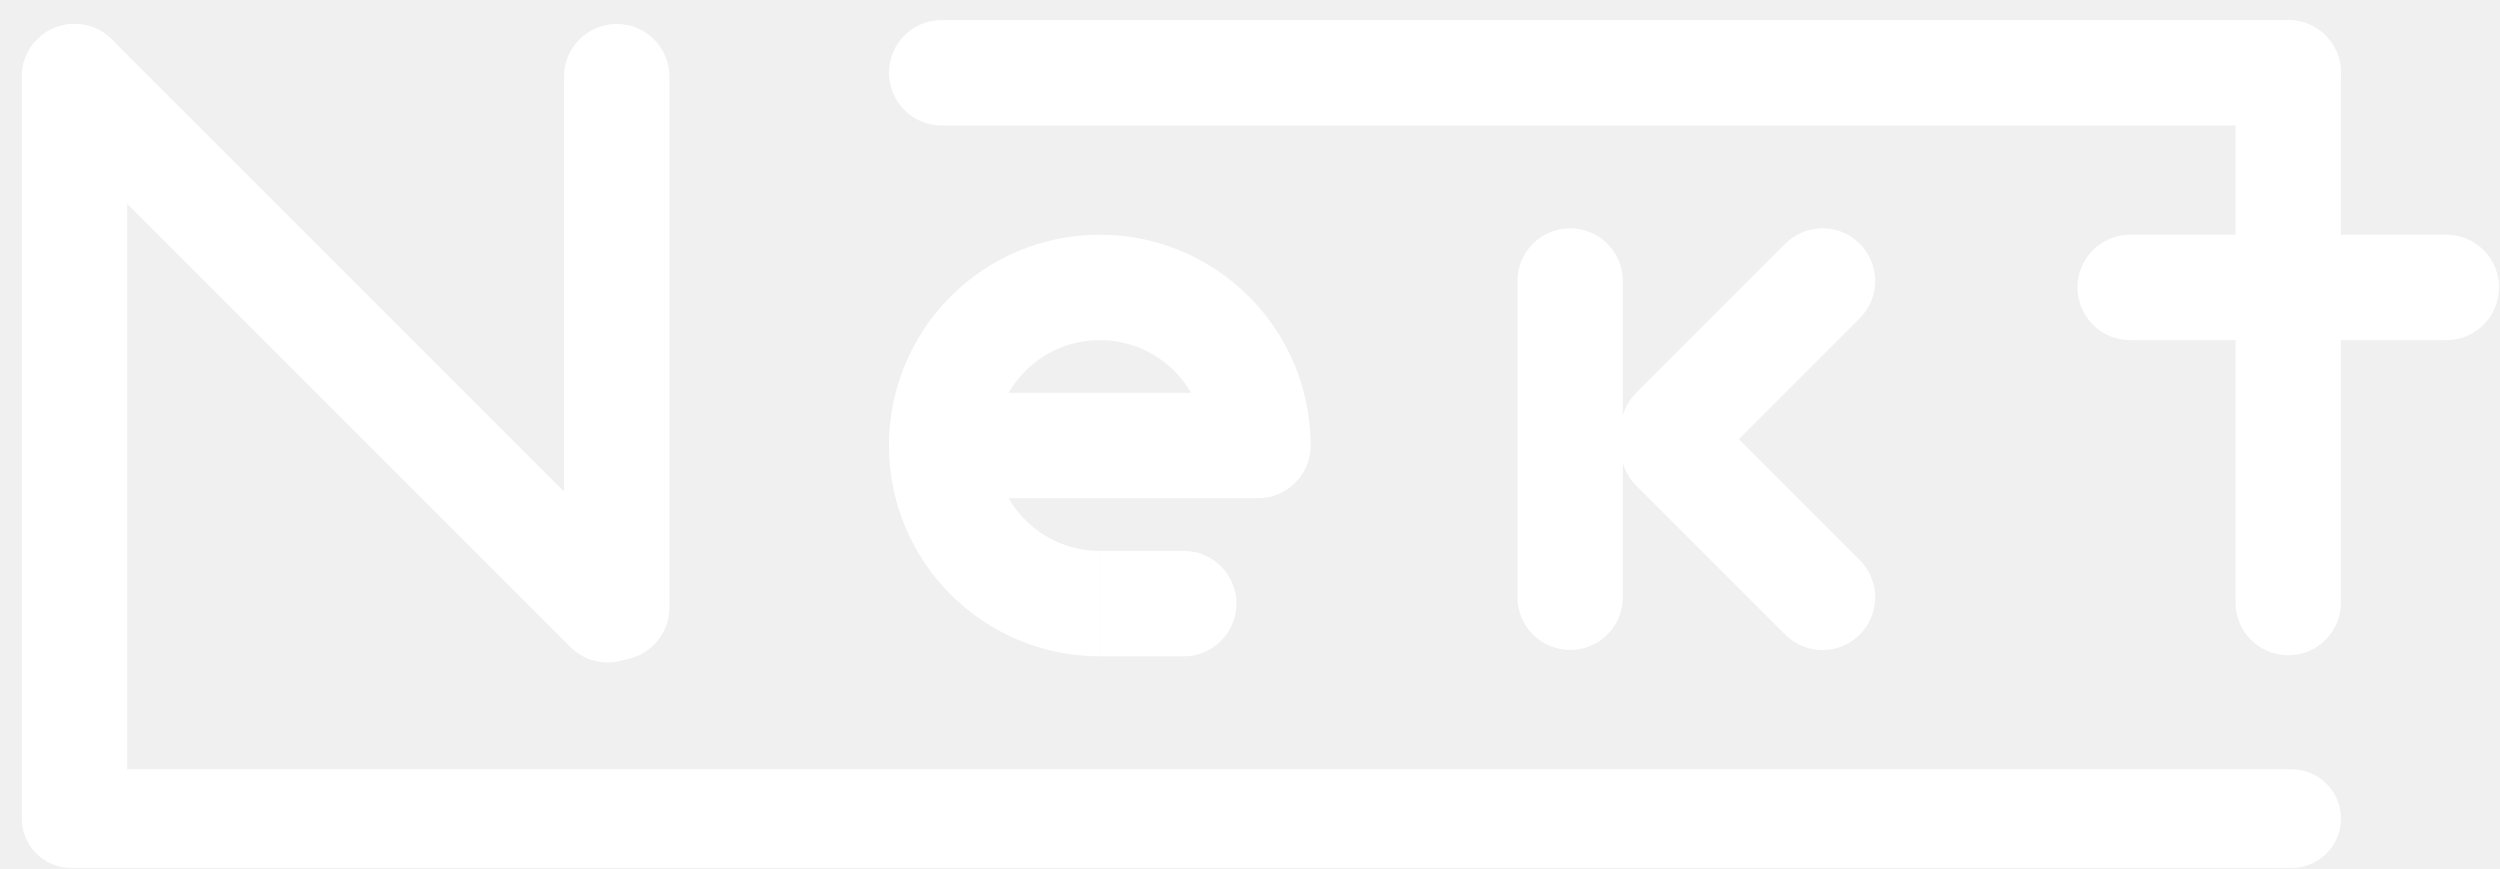
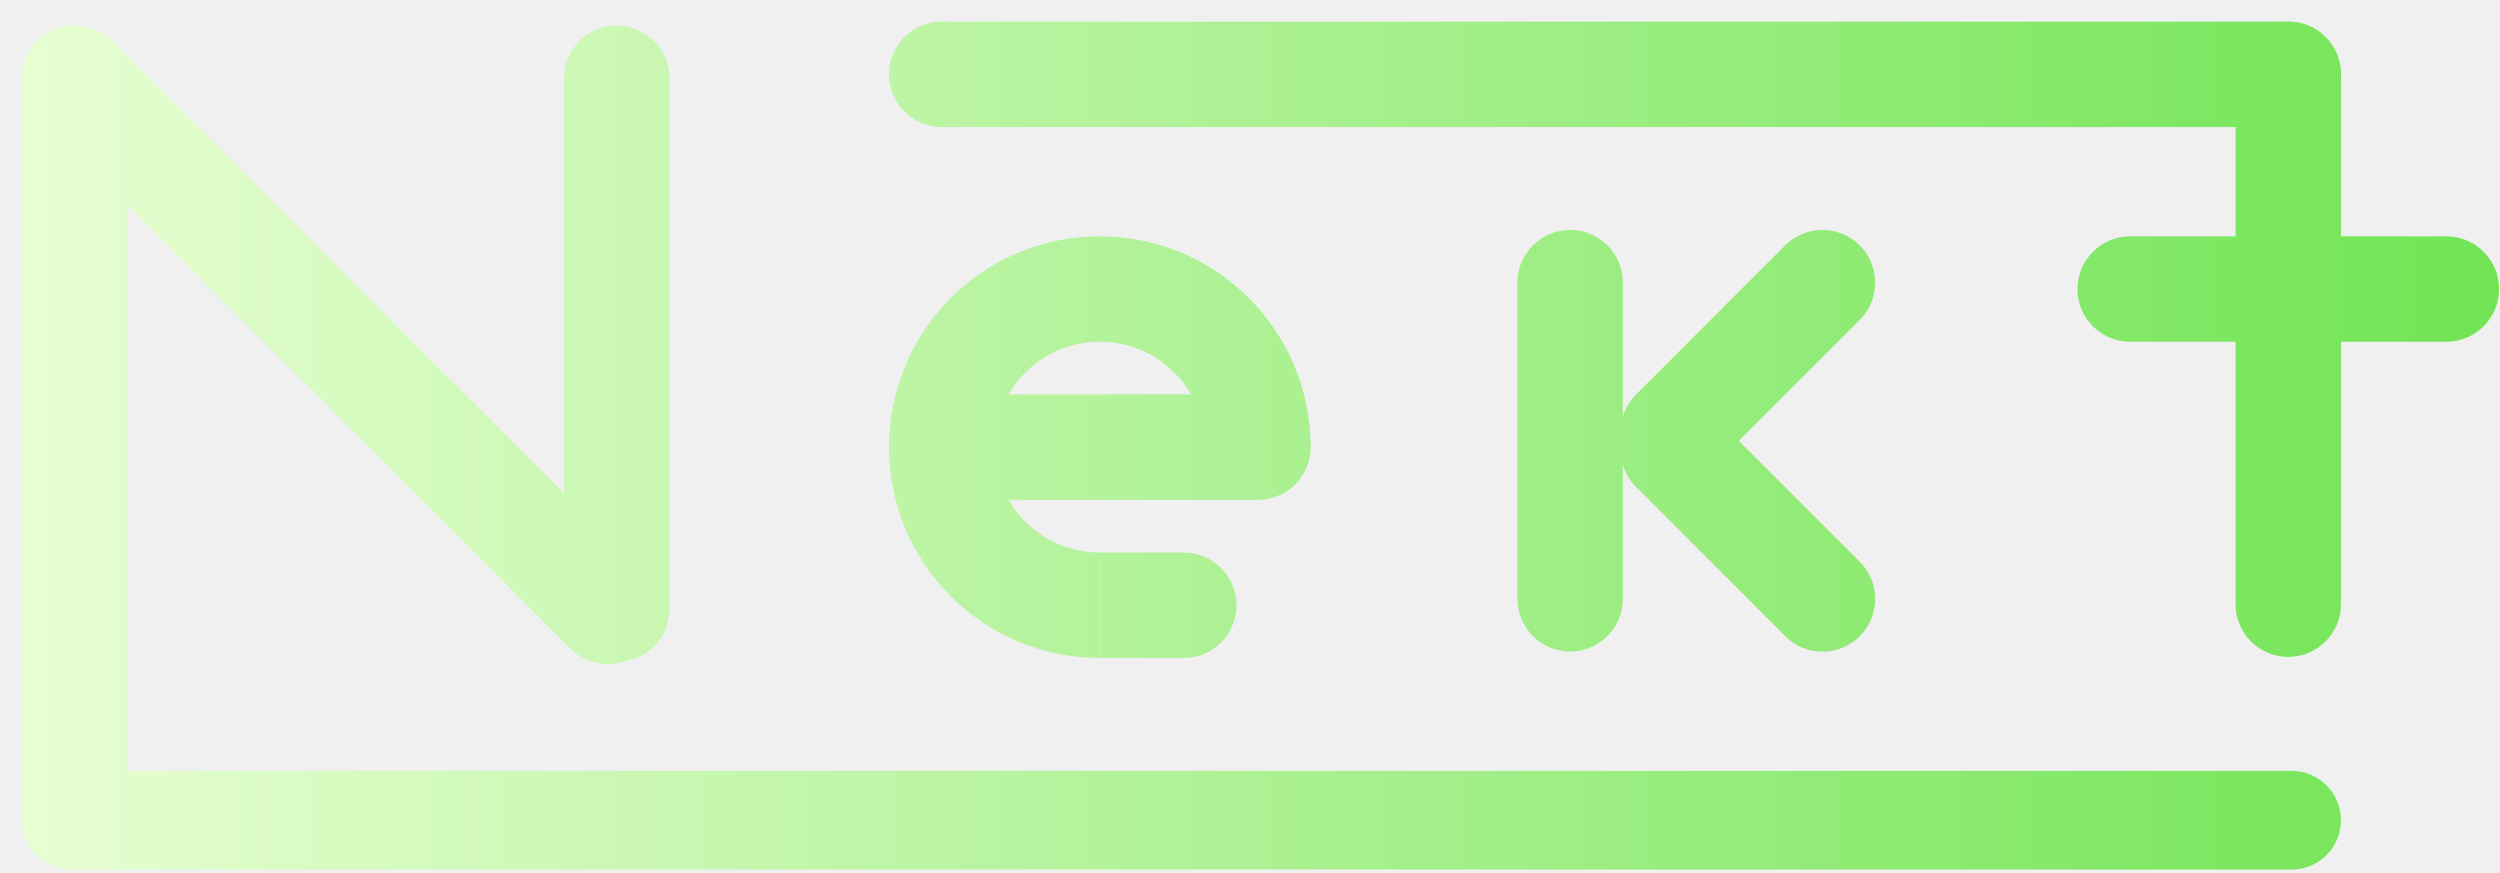
- <svg xmlns="http://www.w3.org/2000/svg" width="593" height="206" viewBox="0 0 593 206" fill="none">
-   <rect x="133.788" y="5.678" width="25" height="150.918" rx="12.5" fill="white" />
-   <rect x="5.178" y="5.678" width="25" height="200" rx="12.5" fill="white" />
-   <rect y="18.178" width="25" height="203.839" rx="12.5" transform="rotate(-45 0 18.1777)" fill="white" />
-   <path d="M260.868 55.678C288.482 55.678 310.867 78.064 310.868 105.678H285.883C285.883 91.871 274.69 80.678 260.883 80.678C247.076 80.678 235.883 91.871 235.883 105.678C235.883 119.48 247.068 130.668 260.868 130.677V155.678C233.253 155.678 210.868 133.292 210.868 105.678C210.868 78.064 233.253 55.678 260.868 55.678Z" fill="white" />
-   <rect x="210.883" y="118.178" width="25" height="100" rx="12.5" transform="rotate(-90 210.883 118.178)" fill="white" />
-   <rect x="359.938" y="54.161" width="25" height="100" rx="12.5" fill="white" />
-   <rect x="530.275" y="4.76" width="25" height="150.671" rx="12.5" fill="white" />
-   <rect x="492.775" y="80.678" width="25" height="100" rx="12.5" transform="rotate(-90 492.775 80.6777)" fill="white" />
-   <path d="M260.883 155.678V130.678H280.791C287.694 130.678 293.291 136.274 293.291 143.178V143.178C293.291 150.081 287.694 155.678 280.791 155.678H260.883Z" fill="white" />
-   <rect x="379.26" y="106.339" width="25" height="75" rx="12.5" transform="rotate(-45 379.26 106.339)" fill="white" />
-   <rect x="396.938" y="119.694" width="25" height="75" rx="12.5" transform="rotate(-135 396.938 119.694)" fill="white" />
-   <rect x="210.868" y="29.76" width="25" height="344.407" rx="12.5" transform="rotate(-90 210.868 29.7598)" fill="white" />
-   <rect x="5.178" y="205.88" width="23.404" height="550.097" rx="11.702" transform="rotate(-90 5.17761 205.88)" fill="white" />
+ <svg xmlns="http://www.w3.org/2000/svg" width="593" height="207" viewBox="0 0 593 207" fill="none">
+   <path d="M133.788 18.558C133.788 11.654 139.385 6.058 146.288 6.058C153.192 6.058 158.788 11.654 158.788 18.558V144.476C158.788 151.379 153.192 156.976 146.288 156.976C139.385 156.976 133.788 151.379 133.788 144.476V18.558Z" fill="url(#paint0_linear_5904_13002)" />
+   <path d="M5.178 18.558C5.178 11.654 10.774 6.058 17.678 6.058C24.581 6.058 30.178 11.654 30.178 18.558V193.558C30.178 200.461 24.581 206.058 17.678 206.058C10.774 206.058 5.178 200.461 5.178 193.558V18.558Z" fill="url(#paint1_linear_5904_13002)" />
+   <path d="M8.839 27.396C3.957 22.515 3.957 14.6 8.839 9.719C13.72 4.837 21.635 4.837 26.517 9.719L152.975 136.177C157.856 141.059 157.856 148.973 152.975 153.855C148.093 158.736 140.179 158.736 135.297 153.855L8.839 27.396Z" fill="url(#paint2_linear_5904_13002)" />
+   <path d="M260.868 56.058C288.482 56.058 310.867 78.444 310.868 106.058H285.883C285.883 92.251 274.69 81.058 260.883 81.058C247.076 81.058 235.883 92.251 235.883 106.058C235.883 119.86 247.068 131.048 260.868 131.057V156.058C233.253 156.058 210.868 133.672 210.868 106.058C210.868 78.444 233.253 56.058 260.868 56.058Z" fill="url(#paint3_linear_5904_13002)" />
+   <path d="M223.383 118.558C216.48 118.558 210.883 112.961 210.883 106.058C210.883 99.154 216.48 93.558 223.383 93.558H298.383C305.287 93.558 310.883 99.154 310.883 106.058C310.883 112.961 305.287 118.558 298.383 118.558H223.383Z" fill="url(#paint4_linear_5904_13002)" />
+   <path d="M359.938 67.041C359.938 60.138 365.534 54.541 372.438 54.541C379.341 54.541 384.938 60.138 384.938 67.041V142.041C384.938 148.945 379.341 154.541 372.438 154.541C365.534 154.541 359.938 148.945 359.938 142.041V67.041Z" fill="url(#paint5_linear_5904_13002)" />
+   <path d="M530.275 17.64C530.275 10.736 535.871 5.14 542.775 5.14C549.679 5.14 555.275 10.736 555.275 17.64V143.311C555.275 150.214 549.679 155.811 542.775 155.811C535.871 155.811 530.275 150.214 530.275 143.311V17.64Z" fill="url(#paint6_linear_5904_13002)" />
+   <path d="M505.275 81.058C498.371 81.058 492.775 75.461 492.775 68.558C492.775 61.654 498.371 56.058 505.275 56.058H580.275C587.179 56.058 592.775 61.654 592.775 68.558C592.775 75.461 587.179 81.058 580.275 81.058H505.275Z" fill="url(#paint7_linear_5904_13002)" />
+   <path d="M260.883 156.058V131.058H280.791C287.694 131.058 293.291 136.654 293.291 143.558C293.291 150.461 287.694 156.058 280.791 156.058H260.883Z" fill="url(#paint8_linear_5904_13002)" />
+   <path d="M388.099 115.558C383.217 110.676 383.217 102.762 388.099 97.88C392.98 92.998 400.895 92.998 405.776 97.88L441.132 133.235C446.013 138.117 446.013 146.031 441.132 150.913C436.25 155.795 428.336 155.795 423.454 150.913L388.099 115.558Z" fill="url(#paint9_linear_5904_13002)" />
+   <path d="M405.776 111.235C400.895 116.117 392.98 116.117 388.099 111.235C383.217 106.354 383.217 98.439 388.099 93.558L423.454 58.202C428.336 53.321 436.25 53.321 441.132 58.202C446.013 63.084 446.013 70.998 441.132 75.88L405.776 111.235Z" fill="url(#paint10_linear_5904_13002)" />
+   <path d="M223.368 30.14C216.464 30.14 210.868 24.543 210.868 17.64C210.868 10.736 216.464 5.14 223.368 5.14L542.775 5.14C549.679 5.14 555.275 10.736 555.275 17.64C555.275 24.543 549.679 30.14 542.775 30.14H223.368Z" fill="url(#paint11_linear_5904_13002)" />
+   <path d="M16.88 206.26C10.417 206.26 5.178 201.021 5.178 194.558C5.178 188.095 10.417 182.855 16.88 182.855H543.573C550.036 182.855 555.275 188.095 555.275 194.558C555.275 201.021 550.036 206.26 543.573 206.26H16.88Z" fill="url(#paint12_linear_5904_13002)" />
+   <defs>
+     <linearGradient id="paint0_linear_5904_13002" x1="5.178" y1="105.7" x2="592.775" y2="105.7" gradientUnits="userSpaceOnUse">
+       <stop stop-color="#E7FED2" />
+       <stop offset="1" stop-color="#71E454" />
+     </linearGradient>
+     <linearGradient id="paint1_linear_5904_13002" x1="5.178" y1="105.7" x2="592.775" y2="105.7" gradientUnits="userSpaceOnUse">
+       <stop stop-color="#E7FED2" />
+       <stop offset="1" stop-color="#71E454" />
+     </linearGradient>
+     <linearGradient id="paint2_linear_5904_13002" x1="5.178" y1="105.7" x2="592.775" y2="105.7" gradientUnits="userSpaceOnUse">
+       <stop stop-color="#E7FED2" />
+       <stop offset="1" stop-color="#71E454" />
+     </linearGradient>
+     <linearGradient id="paint3_linear_5904_13002" x1="5.178" y1="105.7" x2="592.775" y2="105.7" gradientUnits="userSpaceOnUse">
+       <stop stop-color="#E7FED2" />
+       <stop offset="1" stop-color="#71E454" />
+     </linearGradient>
+     <linearGradient id="paint4_linear_5904_13002" x1="5.178" y1="105.7" x2="592.775" y2="105.7" gradientUnits="userSpaceOnUse">
+       <stop stop-color="#E7FED2" />
+       <stop offset="1" stop-color="#71E454" />
+     </linearGradient>
+     <linearGradient id="paint5_linear_5904_13002" x1="5.178" y1="105.7" x2="592.775" y2="105.7" gradientUnits="userSpaceOnUse">
+       <stop stop-color="#E7FED2" />
+       <stop offset="1" stop-color="#71E454" />
+     </linearGradient>
+     <linearGradient id="paint6_linear_5904_13002" x1="5.178" y1="105.7" x2="592.775" y2="105.7" gradientUnits="userSpaceOnUse">
+       <stop stop-color="#E7FED2" />
+       <stop offset="1" stop-color="#71E454" />
+     </linearGradient>
+     <linearGradient id="paint7_linear_5904_13002" x1="5.178" y1="105.7" x2="592.775" y2="105.7" gradientUnits="userSpaceOnUse">
+       <stop stop-color="#E7FED2" />
+       <stop offset="1" stop-color="#71E454" />
+     </linearGradient>
+     <linearGradient id="paint8_linear_5904_13002" x1="5.178" y1="105.7" x2="592.775" y2="105.7" gradientUnits="userSpaceOnUse">
+       <stop stop-color="#E7FED2" />
+       <stop offset="1" stop-color="#71E454" />
+     </linearGradient>
+     <linearGradient id="paint9_linear_5904_13002" x1="5.178" y1="105.7" x2="592.775" y2="105.7" gradientUnits="userSpaceOnUse">
+       <stop stop-color="#E7FED2" />
+       <stop offset="1" stop-color="#71E454" />
+     </linearGradient>
+     <linearGradient id="paint10_linear_5904_13002" x1="5.178" y1="105.7" x2="592.775" y2="105.7" gradientUnits="userSpaceOnUse">
+       <stop stop-color="#E7FED2" />
+       <stop offset="1" stop-color="#71E454" />
+     </linearGradient>
+     <linearGradient id="paint11_linear_5904_13002" x1="5.178" y1="105.7" x2="592.775" y2="105.7" gradientUnits="userSpaceOnUse">
+       <stop stop-color="#E7FED2" />
+       <stop offset="1" stop-color="#71E454" />
+     </linearGradient>
+     <linearGradient id="paint12_linear_5904_13002" x1="5.178" y1="105.7" x2="592.775" y2="105.7" gradientUnits="userSpaceOnUse">
+       <stop stop-color="#E7FED2" />
+       <stop offset="1" stop-color="#71E454" />
+     </linearGradient>
+   </defs>
</svg>
